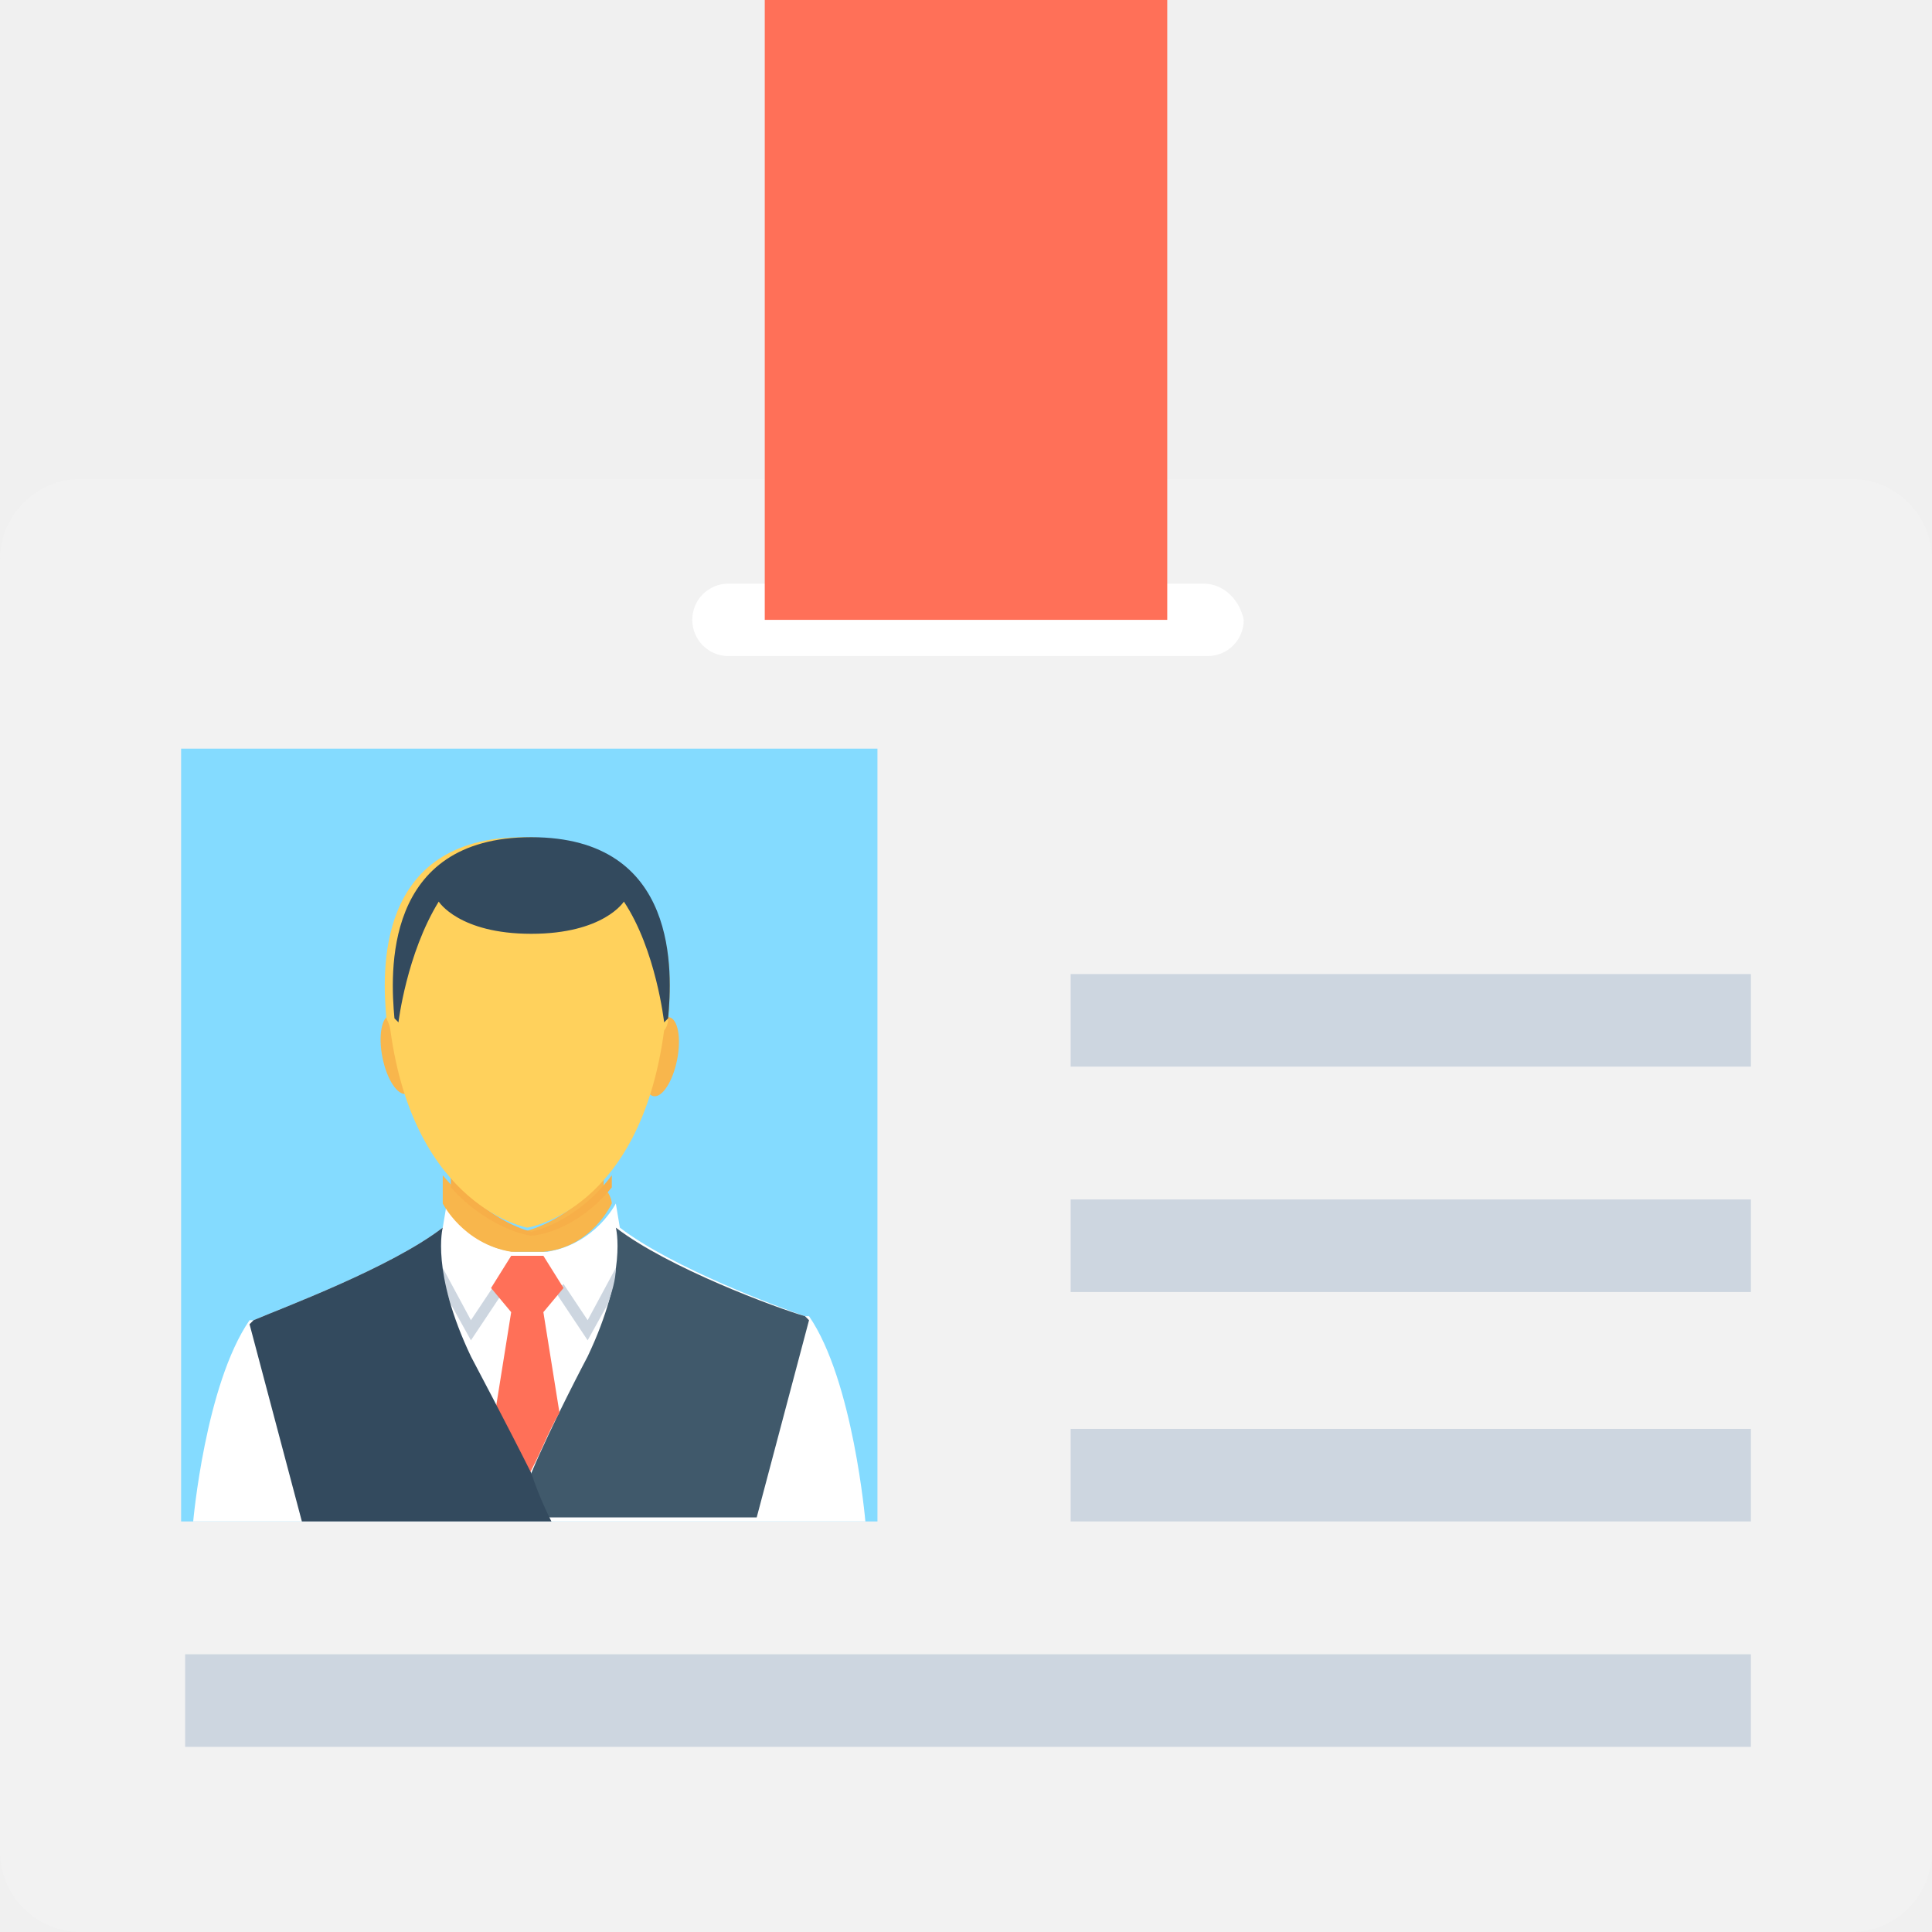
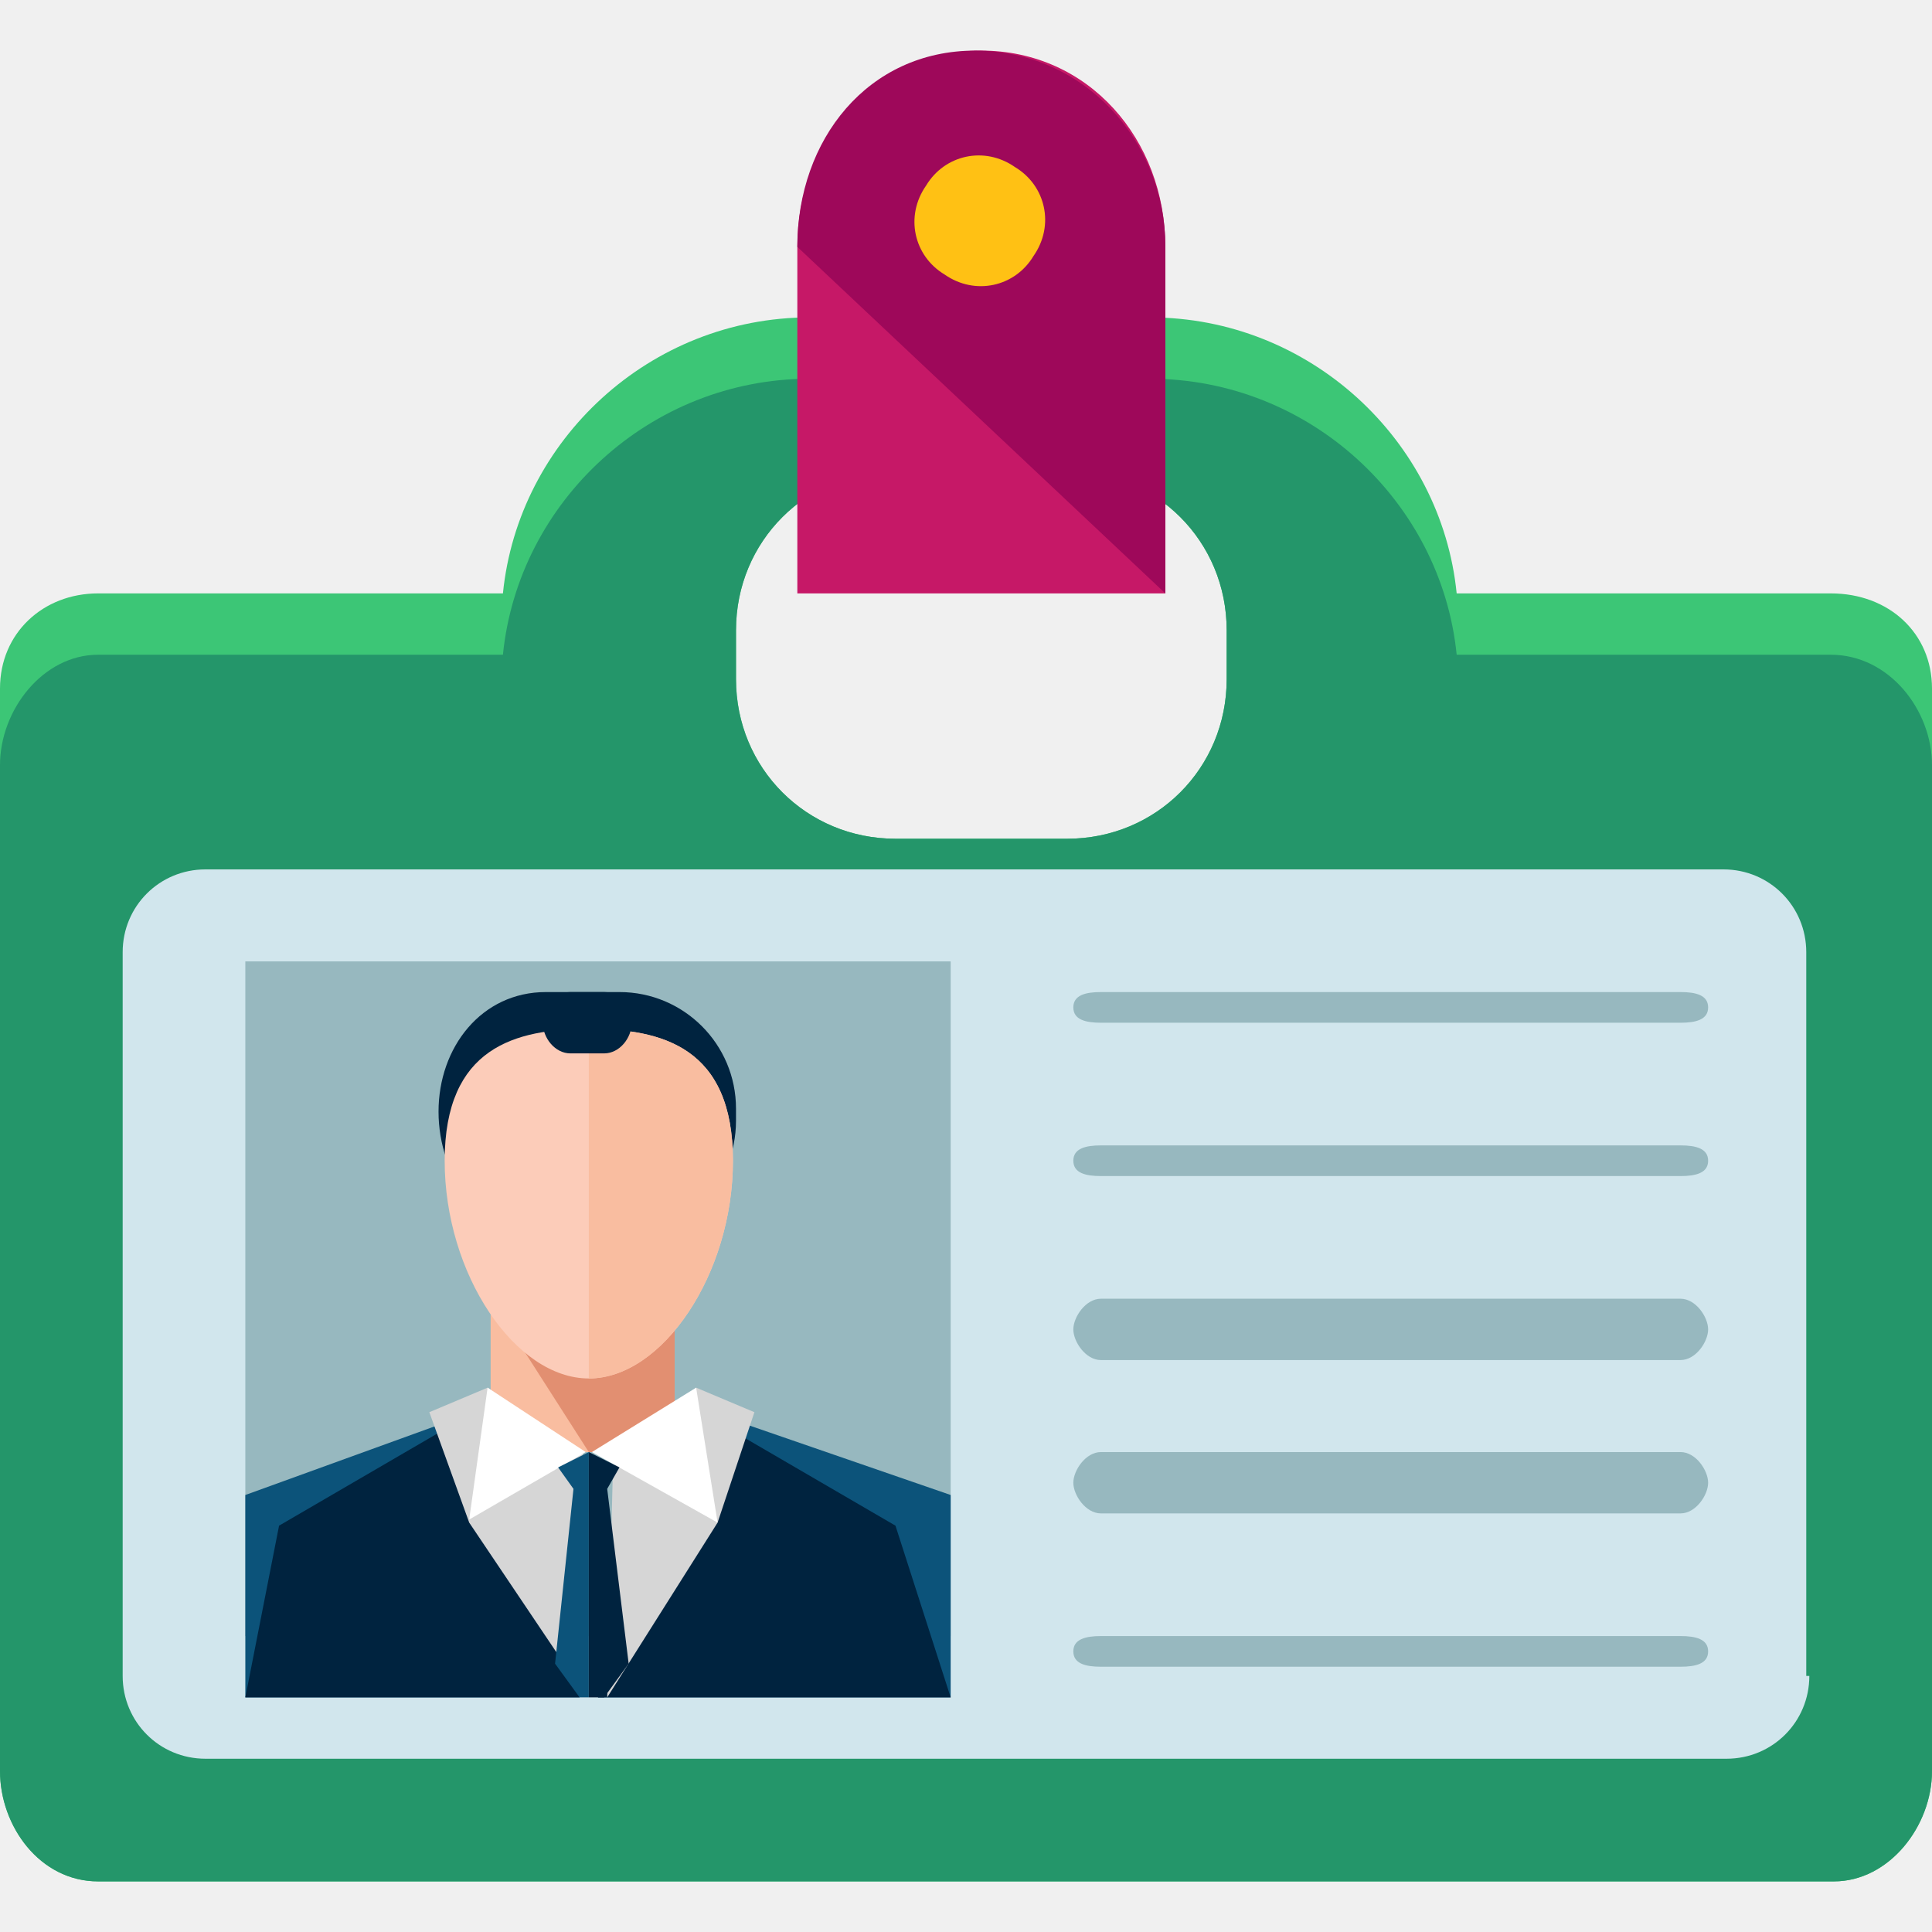
- <svg xmlns="http://www.w3.org/2000/svg" version="1.1" id="Layer_1" x="0px" y="0px" viewBox="0 0 501.551 501.551" style="enable-background:new 0 0 501.551 501.551;" xml:space="preserve">
-   <path style="fill:#F2F2F2;" d="M480.653,124.343H20.898C9.404,124.343,0,133.747,0,145.241v335.412  c0,11.494,9.404,20.898,20.898,20.898h459.755c11.494,0,20.898-9.404,20.898-20.898V145.241  C501.551,133.747,492.147,124.343,480.653,124.343z" />
-   <path style="fill:#FFFFFF;" d="M312.424,151.51H189.127c-5.224,0-9.404,4.18-9.404,9.404s4.18,9.404,9.404,9.404h124.343  c5.224,0,9.404-4.18,9.404-9.404C321.829,155.69,317.649,151.51,312.424,151.51z" />
-   <rect x="198.531" style="fill:#FF7058;" width="104.49" height="160.914" />
-   <rect x="47.02" y="194.351" style="fill:#84DBFF;" width="180.767" height="200.62" />
+ <svg xmlns="http://www.w3.org/2000/svg" version="1.1" id="Layer_1" x="0px" y="0px" viewBox="0 0 490.213 490.213" style="enable-background:new 0 0 490.213 490.213;" xml:space="preserve">
+   <path style="fill:#3CC676;" d="M464.535,150.565h-94.93c-3.891-38.906-37.35-70.03-77.812-70.03h-86.371  c-40.462,0-73.921,31.125-77.812,70.03H24.9c-14.006,0-24.9,10.115-24.9,24.122v274.675c0,14.006,10.116,28.012,24.9,28.012h440.413  c14.006,0,24.9-14.006,24.9-28.012V174.687C490.213,160.681,479.319,150.565,464.535,150.565z M311.246,172.353  c0,22.565-17.897,40.462-40.462,40.462H227.21c-22.565,0-40.462-17.897-40.462-40.462v-12.45c0-22.565,17.897-40.462,40.462-40.462  h43.574c22.565,0,40.462,17.897,40.462,40.462V172.353z" />
+   <path style="fill:#24966A;" d="M464.535,166.128h-94.93c-3.891-38.906-37.35-70.03-77.812-70.03h-86.371  c-40.462,0-73.921,31.125-77.812,70.03H24.9c-14.006,0-24.9,14.006-24.9,28.012v255.222c0,14.006,10.116,28.012,24.9,28.012h440.413  c14.006,0,24.9-14.006,24.9-28.012V194.14C490.213,180.134,479.319,166.128,464.535,166.128z M311.246,172.353  c0,22.565-17.897,40.462-40.462,40.462H227.21c-22.565,0-40.462-17.897-40.462-40.462v-12.45c0-22.565,17.897-40.462,40.462-40.462  h43.574c22.565,0,40.462,17.897,40.462,40.462V172.353z" />
+   <path style="fill:#D1E6ED;" d="M459.088,425.24c0,11.672-9.337,21.009-21.009,21.009H52.134c-11.672,0-21.009-9.337-21.009-21.009  V241.605c0-11.672,9.337-21.009,21.009-21.009h385.167c11.672,0,21.009,9.337,21.009,21.009V425.24H459.088z" />
+   <path style="fill:#C61867;" d="M295.684,150.565V62.638c0-27.234-19.453-49.799-46.687-49.799S202.31,35.404,202.31,62.638v87.927  H295.684z" />
+   <path style="fill:#9E085A;" d="M295.684,150.565V62.638c0-27.234-21.009-49.799-48.243-49.799S202.31,35.404,202.31,62.638" />
+   <rect x="62.249" y="243.939" style="fill:#97B8BF;" width="178.967" height="171.185" />
+   <path style="fill:#00233F;" d="M186.748,284.401c0,16.34-13.228,29.568-29.568,29.568h-18.675c-16.34,0-27.234-15.562-27.234-31.903  l0,0c0-16.34,10.894-30.347,27.234-30.347h18.675c16.34,0,29.568,13.228,29.568,29.568V284.401z" />
+   <rect x="124.498" y="329.532" style="fill:#F9BDA0;" width="46.687" height="38.906" />
+   <polygon style="fill:#E28F71;" points="171.185,368.438 149.398,368.438 124.498,329.532 171.185,329.532 " />
+   <path style="fill:#FCCCB9;" d="M185.97,294.517c0,28.79-17.897,55.246-36.571,55.246c-18.675,0-36.571-26.456-36.571-55.246  c0-28.79,17.897-33.459,36.571-33.459S185.97,265.726,185.97,294.517z" />
+   <path style="fill:#F9BDA0;" d="M149.398,261.058c18.675,0,36.571,4.669,36.571,33.459s-17.897,55.246-36.571,55.246" />
+   <path style="fill:#00233F;" d="M160.292,259.501c0,3.891-3.112,7.781-7.003,7.781h-8.559c-3.891,0-7.003-3.891-7.003-7.781l0,0  c0-3.891,3.112-7.781,7.003-7.781h8.559C157.179,251.72,160.292,255.611,160.292,259.501L160.292,259.501z" />
+   <polygon style="fill:#0C537A;" points="124.498,356.766 62.249,379.331 62.249,430.687 147.064,430.687 " />
+   <polygon style="fill:#00233F;" points="122.942,356.766 70.809,387.112 62.249,430.687 147.064,430.687 " />
+   <polygon style="fill:#D6D6D6;" points="123.72,352.097 108.936,358.322 119.052,386.334 147.842,429.131 147.842,368.438 " />
+   <polygon style="fill:#FFFFFF;" points="123.72,352.097 148.62,368.438 119.052,385.556 " />
+   <polygon style="fill:#0C537A;" points="175.854,356.766 241.216,379.331 241.216,430.687 151.733,430.687 " />
+   <polygon style="fill:#00233F;" points="175.076,356.766 227.21,387.112 241.216,430.687 151.733,430.687 " />
+   <polygon style="fill:#D6D6D6;" points="176.632,352.097 191.416,358.322 182.079,386.334 154.067,430.687 155.623,368.438 " />
+   <polygon style="fill:#FFFFFF;" points="176.632,352.097 150.176,368.438 182.079,386.334 " />
+   <polygon style="fill:#0C537A;" points="141.617,372.328 145.508,377.775 140.839,422.128 147.064,430.687 149.398,430.687   149.398,368.438 " />
+   <polygon style="fill:#00233F;" points="157.179,372.328 154.067,377.775 159.514,422.128 153.289,430.687 149.398,430.687   149.398,368.438 " />
+   <path style="fill:#FFC114;" d="M262.225,64.973c-4.669,7.781-14.784,10.116-22.565,4.669c-7.781-4.669-10.115-14.784-4.669-22.565  c4.669-7.781,14.784-10.115,22.565-4.669C265.337,47.076,267.672,57.191,262.225,64.973z" />
  <g>
-     <rect x="277.943" y="252.865" style="fill:#CDD6E0;" width="176.588" height="24.033" />
-     <rect x="277.943" y="311.38" style="fill:#CDD6E0;" width="176.588" height="24.033" />
-     <rect x="277.943" y="370.939" style="fill:#CDD6E0;" width="176.588" height="24.033" />
-     <rect x="48.065" y="429.453" style="fill:#CDD6E0;" width="406.465" height="24.033" />
-   </g>
-   <g>
-     <ellipse transform="matrix(-0.1961 -0.9806 0.9806 -0.1961 -144.7462 428.7683)" style="fill:#F8B64C;" cx="103.383" cy="273.717" rx="10.449" ry="4.18" />
-     <ellipse transform="matrix(-0.9806 -0.1961 0.1961 -0.9806 286.2283 576.9887)" style="fill:#F8B64C;" cx="171.678" cy="274.325" rx="4.18" ry="10.449" />
-   </g>
-   <path style="fill:#FFFFFF;" d="M224.653,394.971H50.155c0,0,3.135-35.527,14.629-52.245c0,0,0,0,1.045,0  c7.314-3.135,35.527-13.584,49.11-24.033l1.045-6.269c0,0,5.224,11.494,17.763,12.539c1.045,0,2.09,0,4.18,0c1.045,0,3.135,0,4.18,0  c12.539-2.09,17.763-12.539,17.763-12.539l1.045,6.269c13.584,10.449,41.796,20.898,48.065,22.988c1.045,0,1.045,0,1.045,0  C221.518,358.4,224.653,394.971,224.653,394.971z" />
-   <path style="fill:#CDD6E0;" d="M117.029,338.547l5.224,9.404l8.359-12.539l-2.09-2.09l-6.269,9.404l-7.314-13.584  C114.939,332.278,115.984,335.412,117.029,338.547z" />
-   <path style="fill:#F8B64C;" d="M158.824,312.424c0,0-5.224,11.494-17.763,12.539c-1.045,0-2.09,0-4.18,0c-1.045,0-3.135,0-4.18,0  c-12.539-2.09-17.763-12.539-17.763-12.539s0-2.09,0-4.18c0-1.045,0-2.09,0-3.135c10.449,12.539,20.898,14.629,20.898,14.629  s11.494-2.09,20.898-14.629c0,1.045,0,2.09,0,3.135C158.824,310.335,158.824,312.424,158.824,312.424z" />
-   <path style="fill:#F7AF48;" d="M158.824,308.245c-9.404,11.494-19.853,12.539-20.898,12.539l0,0l0,0  c-1.045,0-11.494-2.09-20.898-12.539c0-1.045,0-2.09,0-3.135c10.449,12.539,20.898,14.629,20.898,14.629s11.494-2.09,20.898-14.629  C158.824,305.11,158.824,307.2,158.824,308.245z" />
-   <path style="fill:#FFD15C;" d="M173.453,264.359c0,2.09-1.045,3.135-1.045,3.135c-6.269,47.02-35.527,51.2-35.527,51.2  s-29.257-5.224-35.527-51.2c0,0,0-1.045-1.045-3.135l0,0c-1.045-11.494-3.135-47.02,35.527-47.02  C176.588,217.339,174.498,252.865,173.453,264.359z" />
-   <path style="fill:#40596B;" d="M137.927,382.433v11.494h58.514l13.584-51.2l-1.045-1.045c-7.314-2.09-35.527-12.539-49.11-22.988  l0,0c0,0,3.135,11.494-7.314,33.437C152.555,352.131,143.151,369.894,137.927,382.433z" />
-   <path style="fill:#CDD6E0;" d="M157.78,338.547l-5.224,9.404l-8.359-12.539l2.09-2.09l6.269,9.404l7.314-13.584  C159.869,332.278,158.824,335.412,157.78,338.547z" />
-   <path style="fill:#FF7058;" d="M141.061,340.637l4.18,26.122c-3.135,5.224-5.224,11.494-8.359,16.718  c-2.09-5.224-5.224-11.494-8.359-16.718l4.18-26.122l-5.224-6.269l5.224-8.359l0,0c1.045,0,2.09,0,4.18,0c1.045,0,3.135,0,4.18,0  l0,0l5.224,8.359L141.061,340.637z" />
-   <g>
-     <path style="fill:#334A5E;" d="M143.151,394.971H78.367l-13.584-51.2l1.045-1.045c7.314-3.135,35.527-13.584,49.11-24.033l0,0l0,0   c0,0-3.135,11.494,7.314,33.437c0,0,9.404,17.763,15.673,30.302C140.016,388.702,142.106,392.882,143.151,394.971z" />
-     <path style="fill:#334A5E;" d="M173.453,264.359l-1.045,1.045c0,0-2.09-18.808-10.449-31.347c0,0-5.224,8.359-24.033,8.359   s-24.033-8.359-24.033-8.359c-8.359,13.584-10.449,31.347-10.449,31.347l-1.045-1.045l0,0c-1.045-11.494-3.135-47.02,35.527-47.02   S174.498,252.865,173.453,264.359z" />
+     <path style="fill:#97B8BF;" d="M433.41,255.611c0,3.112-3.112,3.891-7.003,3.891H279.343c-3.891,0-7.003-0.778-7.003-3.891l0,0   c0-3.112,3.112-3.891,7.003-3.891h147.064C430.298,251.72,433.41,252.498,433.41,255.611L433.41,255.611z" />
+     <path style="fill:#97B8BF;" d="M433.41,294.517c0,3.112-3.112,3.891-7.003,3.891H279.343c-3.891,0-7.003-0.778-7.003-3.891l0,0   c0-3.112,3.112-3.891,7.003-3.891h147.064C430.298,290.626,433.41,291.404,433.41,294.517L433.41,294.517z" />
+     <path style="fill:#97B8BF;" d="M433.41,337.313c0,3.112-3.112,7.781-7.003,7.781H279.343c-3.891,0-7.003-4.669-7.003-7.781l0,0   c0-3.112,3.112-7.781,7.003-7.781h147.064C430.298,329.532,433.41,334.201,433.41,337.313L433.41,337.313z" />
+     <path style="fill:#97B8BF;" d="M433.41,376.219c0,3.112-3.112,7.781-7.003,7.781H279.343c-3.891,0-7.003-4.669-7.003-7.781l0,0   c0-3.112,3.112-7.781,7.003-7.781h147.064C430.298,368.438,433.41,373.106,433.41,376.219L433.41,376.219z" />
+     <path style="fill:#97B8BF;" d="M433.41,419.015c0,3.112-3.112,3.891-7.003,3.891H279.343c-3.891,0-7.003-0.778-7.003-3.891l0,0   c0-3.112,3.112-3.891,7.003-3.891h147.064C430.298,415.125,433.41,415.903,433.41,419.015L433.41,419.015z" />
  </g>
  <g>
</g>
  <g>
</g>
  <g>
</g>
  <g>
</g>
  <g>
</g>
  <g>
</g>
  <g>
</g>
  <g>
</g>
  <g>
</g>
  <g>
</g>
  <g>
</g>
  <g>
</g>
  <g>
</g>
  <g>
</g>
  <g>
</g>
</svg>
